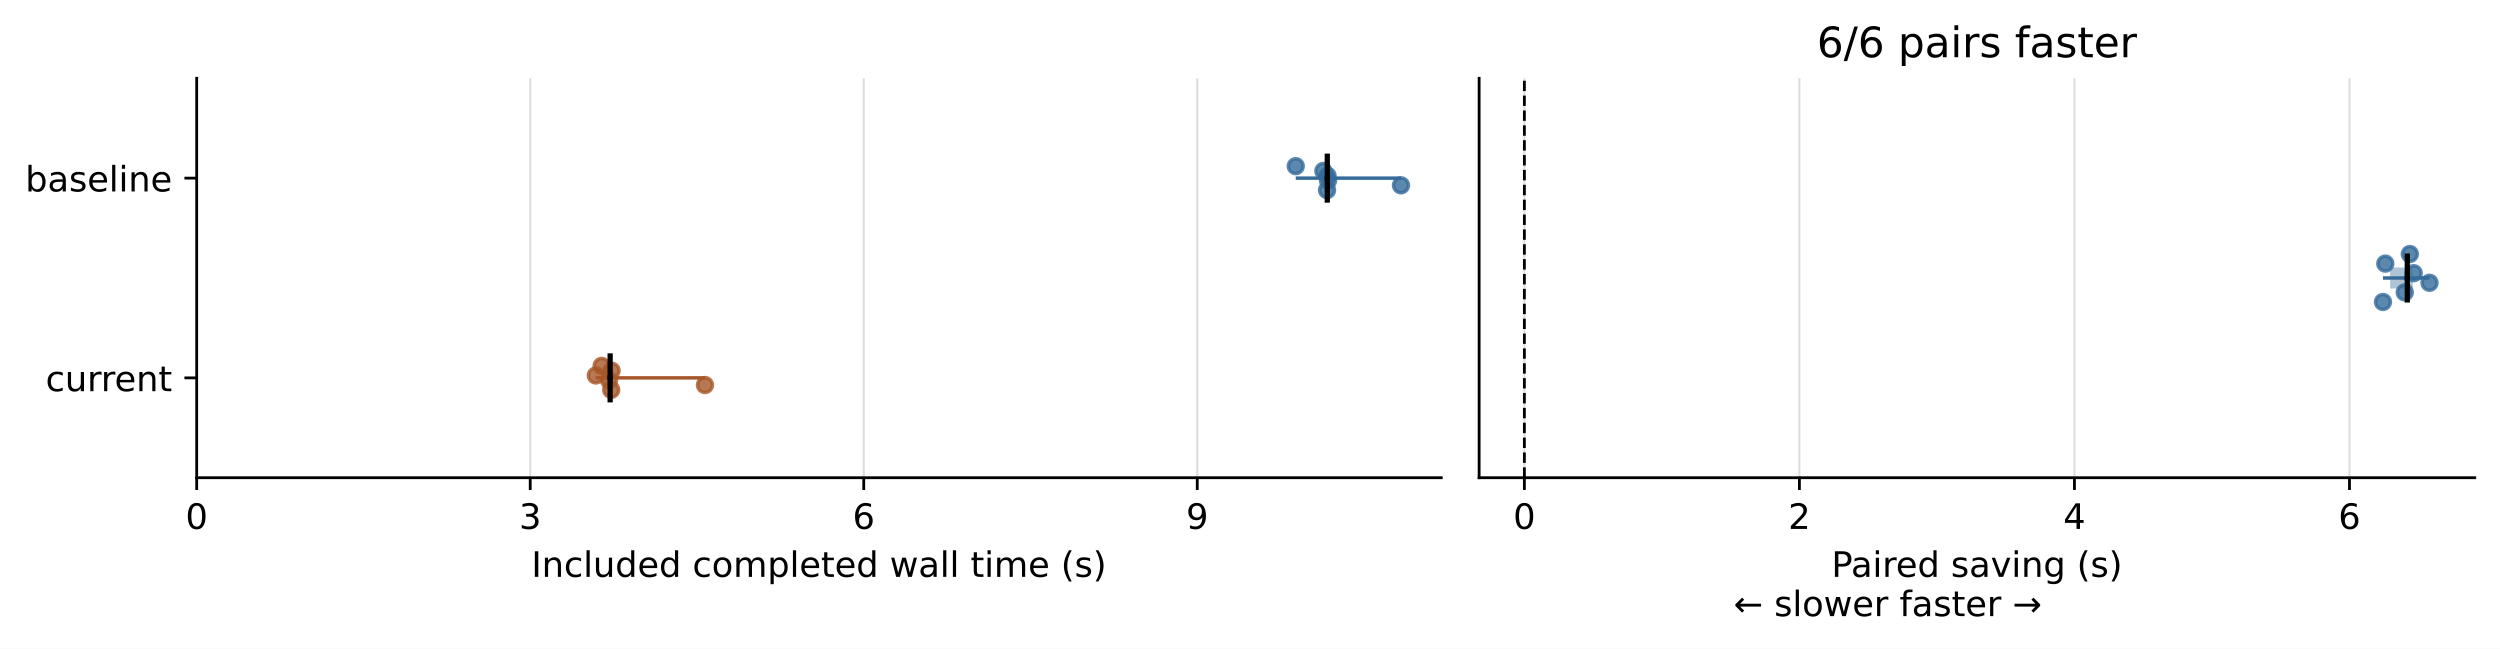
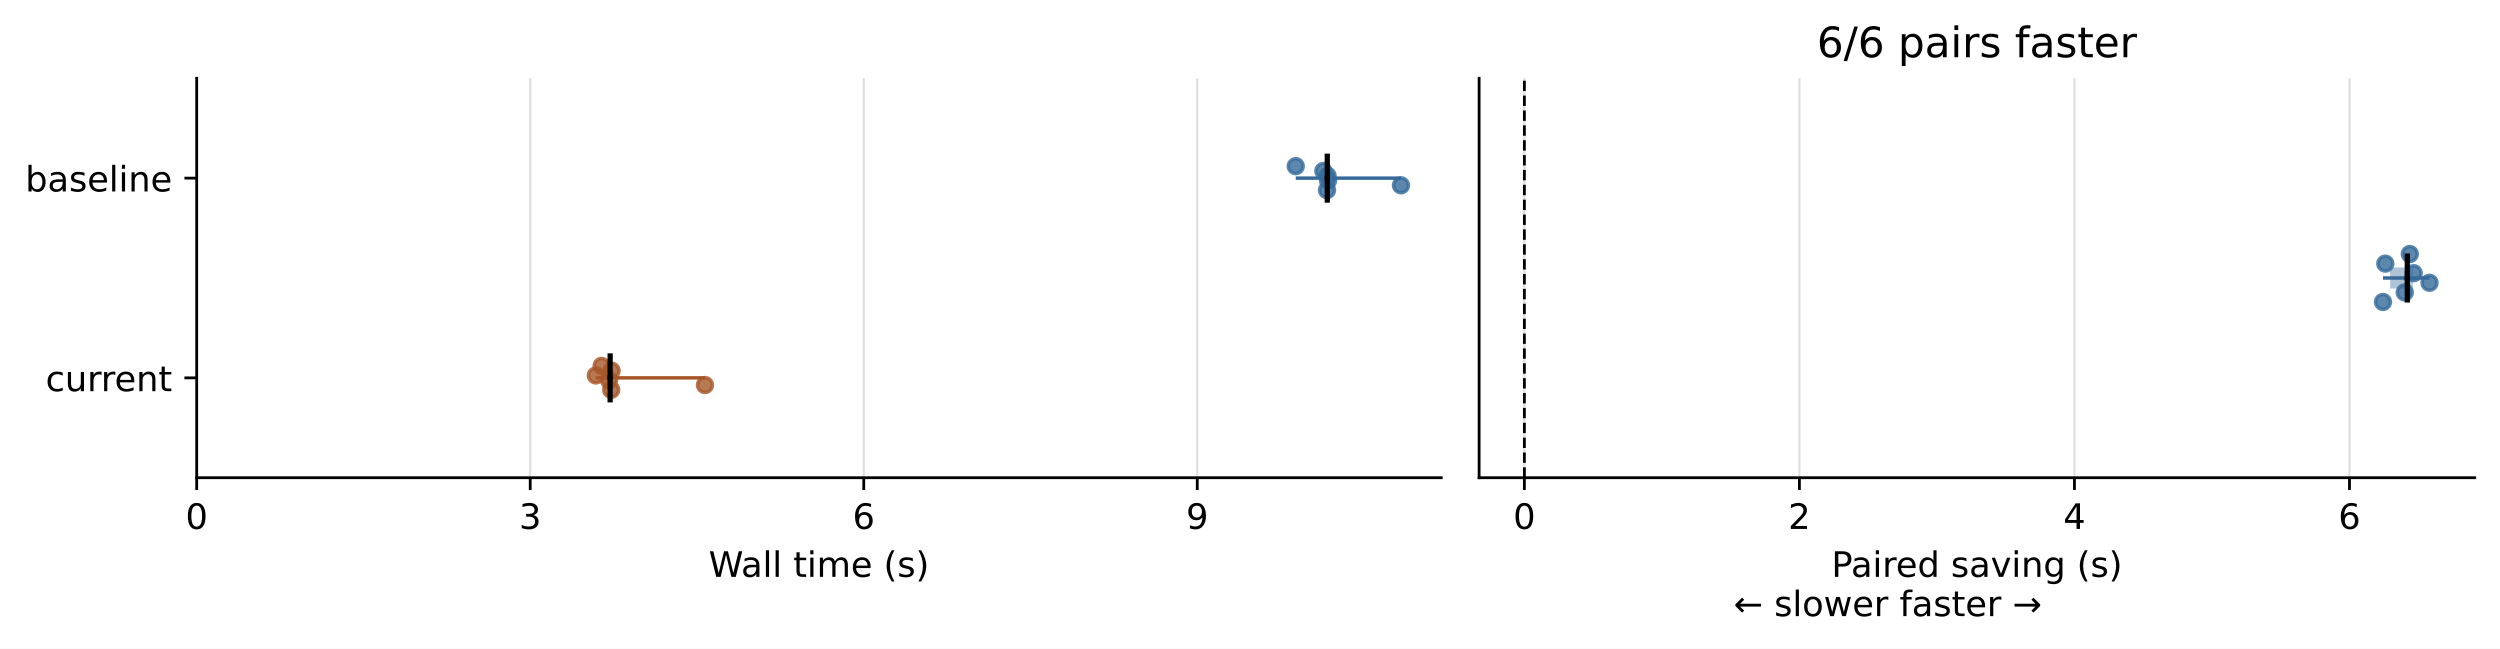
<svg xmlns="http://www.w3.org/2000/svg" xmlns:xlink="http://www.w3.org/1999/xlink" width="712.836pt" height="184.968pt" viewBox="0 0 712.836 184.968" version="1.1">
  <defs>
    <style type="text/css">*{stroke-linejoin: round; stroke-linecap: butt}</style>
  </defs>
  <g id="figure_1">
    <g id="patch_1">
      <path d="M 0 184.968  L 712.836 184.968  L 712.836 0  L 0 0  z " style="fill: #ffffff" />
    </g>
    <g id="axes_1">
      <g id="patch_2">
        <path d="M 56.086 136.214  L 410.947 136.214  L 410.947 22.318  L 56.086 22.318  z " style="fill: #ffffff" />
      </g>
      <g id="matplotlib.axis_1">
        <g id="xtick_1">
          <g id="line2d_1">
-             <path d="M 56.086 136.214  L 56.086 22.318  " clip-path="url(#pb5fd336f3e)" style="fill: none; stroke: #dddddd; stroke-width: 0.6; stroke-linecap: square" />
+             <path d="M 56.086 136.214  L 56.086 22.318  " clip-path="url(#pe85b0b6860)" style="fill: none; stroke: #dddddd; stroke-width: 0.6; stroke-linecap: square" />
          </g>
          <g id="line2d_2">
            <defs>
-               <path id="m1355fd94dc" d="M 0 0  L 0 3.5  " style="stroke: #000000; stroke-width: 0.8" />
+               <path id="m830fceff92" d="M 0 0  L 0 3.5  " style="stroke: #000000; stroke-width: 0.8" />
            </defs>
            <g>
-               <use xlink:href="#m1355fd94dc" x="56.086" y="136.214" style="stroke: #000000; stroke-width: 0.8" />
+               <use xlink:href="#m830fceff92" x="56.086" y="136.214" style="stroke: #000000; stroke-width: 0.8" />
            </g>
          </g>
          <g id="text_1">
            <text style="font-size: 10px; font-family: 'DejaVu Sans', 'Bitstream Vera Sans', 'Computer Modern Sans Serif', 'Lucida Grande', 'Verdana', 'Geneva', 'Lucid', 'Arial', 'Helvetica', 'Avant Garde', sans-serif; text-anchor: middle" x="56.086" y="150.813" transform="rotate(-0 56.08594 150.8126)">0</text>
          </g>
        </g>
        <g id="xtick_2">
          <g id="line2d_3">
-             <path d="M 151.184 136.214  L 151.184 22.318  " clip-path="url(#pb5fd336f3e)" style="fill: none; stroke: #dddddd; stroke-width: 0.6; stroke-linecap: square" />
+             <path d="M 151.184 136.214  L 151.184 22.318  " clip-path="url(#pe85b0b6860)" style="fill: none; stroke: #dddddd; stroke-width: 0.6; stroke-linecap: square" />
          </g>
          <g id="line2d_4">
            <g>
-               <use xlink:href="#m1355fd94dc" x="151.184" y="136.214" style="stroke: #000000; stroke-width: 0.8" />
+               <use xlink:href="#m830fceff92" x="151.184" y="136.214" style="stroke: #000000; stroke-width: 0.8" />
            </g>
          </g>
          <g id="text_2">
            <text style="font-size: 10px; font-family: 'DejaVu Sans', 'Bitstream Vera Sans', 'Computer Modern Sans Serif', 'Lucida Grande', 'Verdana', 'Geneva', 'Lucid', 'Arial', 'Helvetica', 'Avant Garde', sans-serif; text-anchor: middle" x="151.184" y="150.813" transform="rotate(-0 151.1837 150.8126)">3</text>
          </g>
        </g>
        <g id="xtick_3">
          <g id="line2d_5">
-             <path d="M 246.281 136.214  L 246.281 22.318  " clip-path="url(#pb5fd336f3e)" style="fill: none; stroke: #dddddd; stroke-width: 0.6; stroke-linecap: square" />
+             <path d="M 246.281 136.214  L 246.281 22.318  " clip-path="url(#pe85b0b6860)" style="fill: none; stroke: #dddddd; stroke-width: 0.6; stroke-linecap: square" />
          </g>
          <g id="line2d_6">
            <g>
-               <use xlink:href="#m1355fd94dc" x="246.281" y="136.214" style="stroke: #000000; stroke-width: 0.8" />
+               <use xlink:href="#m830fceff92" x="246.281" y="136.214" style="stroke: #000000; stroke-width: 0.8" />
            </g>
          </g>
          <g id="text_3">
            <text style="font-size: 10px; font-family: 'DejaVu Sans', 'Bitstream Vera Sans', 'Computer Modern Sans Serif', 'Lucida Grande', 'Verdana', 'Geneva', 'Lucid', 'Arial', 'Helvetica', 'Avant Garde', sans-serif; text-anchor: middle" x="246.281" y="150.813" transform="rotate(-0 246.2815 150.8126)">6</text>
          </g>
        </g>
        <g id="xtick_4">
          <g id="line2d_7">
-             <path d="M 341.379 136.214  L 341.379 22.318  " clip-path="url(#pb5fd336f3e)" style="fill: none; stroke: #dddddd; stroke-width: 0.6; stroke-linecap: square" />
+             <path d="M 341.379 136.214  L 341.379 22.318  " clip-path="url(#pe85b0b6860)" style="fill: none; stroke: #dddddd; stroke-width: 0.6; stroke-linecap: square" />
          </g>
          <g id="line2d_8">
            <g>
-               <use xlink:href="#m1355fd94dc" x="341.379" y="136.214" style="stroke: #000000; stroke-width: 0.8" />
+               <use xlink:href="#m830fceff92" x="341.379" y="136.214" style="stroke: #000000; stroke-width: 0.8" />
            </g>
          </g>
          <g id="text_4">
            <text style="font-size: 10px; font-family: 'DejaVu Sans', 'Bitstream Vera Sans', 'Computer Modern Sans Serif', 'Lucida Grande', 'Verdana', 'Geneva', 'Lucid', 'Arial', 'Helvetica', 'Avant Garde', sans-serif; text-anchor: middle" x="341.379" y="150.813" transform="rotate(-0 341.3793 150.8126)">9</text>
          </g>
        </g>
        <g id="text_5">
-           <text style="font-size: 10px; font-family: 'DejaVu Sans', 'Bitstream Vera Sans', 'Computer Modern Sans Serif', 'Lucida Grande', 'Verdana', 'Geneva', 'Lucid', 'Arial', 'Helvetica', 'Avant Garde', sans-serif; text-anchor: middle" x="233.516" y="164.491" transform="rotate(-0 233.5165 164.4907)">Included completed wall time (s)</text>
+           <text style="font-size: 10px; font-family: 'DejaVu Sans', 'Bitstream Vera Sans', 'Computer Modern Sans Serif', 'Lucida Grande', 'Verdana', 'Geneva', 'Lucid', 'Arial', 'Helvetica', 'Avant Garde', sans-serif; text-anchor: middle" x="233.516" y="164.491" transform="rotate(-0 233.5165 164.4907)">Wall time (s)</text>
        </g>
      </g>
      <g id="matplotlib.axis_2">
        <g id="ytick_1">
          <g id="line2d_9">
            <defs>
-               <path id="m2e7bd4b947" d="M 0 0  L -3.5 0  " style="stroke: #000000; stroke-width: 0.8" />
+               <path id="mca352c7f07" d="M 0 0  L -3.5 0  " style="stroke: #000000; stroke-width: 0.8" />
            </defs>
            <g>
-               <use xlink:href="#m2e7bd4b947" x="56.086" y="50.792" style="stroke: #000000; stroke-width: 0.8" />
+               <use xlink:href="#mca352c7f07" x="56.086" y="50.792" style="stroke: #000000; stroke-width: 0.8" />
            </g>
          </g>
          <g id="text_6">
            <text style="font-size: 10px; font-family: 'DejaVu Sans', 'Bitstream Vera Sans', 'Computer Modern Sans Serif', 'Lucida Grande', 'Verdana', 'Geneva', 'Lucid', 'Arial', 'Helvetica', 'Avant Garde', sans-serif; text-anchor: end" x="49.086" y="54.591" transform="rotate(-0 49.08594 54.59134)">baseline</text>
          </g>
        </g>
        <g id="ytick_2">
          <g id="line2d_10">
            <g>
-               <use xlink:href="#m2e7bd4b947" x="56.086" y="107.74" style="stroke: #000000; stroke-width: 0.8" />
+               <use xlink:href="#mca352c7f07" x="56.086" y="107.74" style="stroke: #000000; stroke-width: 0.8" />
            </g>
          </g>
          <g id="text_7">
            <text style="font-size: 10px; font-family: 'DejaVu Sans', 'Bitstream Vera Sans', 'Computer Modern Sans Serif', 'Lucida Grande', 'Verdana', 'Geneva', 'Lucid', 'Arial', 'Helvetica', 'Avant Garde', sans-serif; text-anchor: end" x="49.086" y="111.539" transform="rotate(-0 49.08594 111.5393)">current</text>
          </g>
        </g>
      </g>
      <g id="LineCollection_1">
-         <path d="M 369.464 50.792  L 399.468 50.792  " clip-path="url(#pb5fd336f3e)" style="fill: none; stroke: #356a9a" />
+         <path d="M 369.464 50.792  L 399.468 50.792  " clip-path="url(#pe85b0b6860)" style="fill: none; stroke: #356a9a" />
      </g>
      <g id="LineCollection_2">
-         <path d="M 377.594 50.792  L 378.637 50.792  " clip-path="url(#pb5fd336f3e)" style="fill: none; stroke: #356a9a; stroke-opacity: 0.4; stroke-width: 6" />
+         <path d="M 377.594 50.792  L 378.637 50.792  " clip-path="url(#pe85b0b6860)" style="fill: none; stroke: #356a9a; stroke-opacity: 0.4; stroke-width: 6" />
      </g>
      <g id="LineCollection_3">
-         <path d="M 169.885 107.74  L 201.013 107.74  " clip-path="url(#pb5fd336f3e)" style="fill: none; stroke: #a65628" />
+         <path d="M 169.885 107.74  L 201.013 107.74  " clip-path="url(#pe85b0b6860)" style="fill: none; stroke: #a65628" />
      </g>
      <g id="LineCollection_4">
-         <path d="M 172.077 107.74  L 174.361 107.74  " clip-path="url(#pb5fd336f3e)" style="fill: none; stroke: #a65628; stroke-opacity: 0.4; stroke-width: 6" />
+         <path d="M 172.077 107.74  L 174.361 107.74  " clip-path="url(#pe85b0b6860)" style="fill: none; stroke: #a65628; stroke-opacity: 0.4; stroke-width: 6" />
      </g>
      <g id="patch_3">
        <path d="M 56.086 136.214  L 56.086 22.318  " style="fill: none; stroke: #000000; stroke-width: 0.8; stroke-linejoin: miter; stroke-linecap: square" />
      </g>
      <g id="patch_4">
        <path d="M 56.086 136.214  L 410.947 136.214  " style="fill: none; stroke: #000000; stroke-width: 0.8; stroke-linejoin: miter; stroke-linecap: square" />
      </g>
      <g id="PathCollection_1">
        <defs>
-           <path id="m928e6fc441" d="M 0 2.121  C 0.563 2.121 1.102 1.898 1.5 1.5  C 1.898 1.102 2.121 0.563 2.121 0  C 2.121 -0.563 1.898 -1.102 1.5 -1.5  C 1.102 -1.898 0.563 -2.121 0 -2.121  C -0.563 -2.121 -1.102 -1.898 -1.5 -1.5  C -1.898 -1.102 -2.121 -0.563 -2.121 0  C -2.121 0.563 -1.898 1.102 -1.5 1.5  C -1.102 1.898 -0.563 2.121 0 2.121  z " style="stroke: #356a9a; stroke-opacity: 0.8" />
+           <path id="m59f79f0111" d="M 0 2.121  C 0.563 2.121 1.102 1.898 1.5 1.5  C 1.898 1.102 2.121 0.563 2.121 0  C 2.121 -0.563 1.898 -1.102 1.5 -1.5  C 1.102 -1.898 0.563 -2.121 0 -2.121  C -0.563 -2.121 -1.102 -1.898 -1.5 -1.5  C -1.898 -1.102 -2.121 -0.563 -2.121 0  C -2.121 0.563 -1.898 1.102 -1.5 1.5  C -1.102 1.898 -0.563 2.121 0 2.121  z " style="stroke: #356a9a; stroke-opacity: 0.8" />
        </defs>
-         <g clip-path="url(#pb5fd336f3e)">
-           <use xlink:href="#m928e6fc441" x="369.464" y="47.375" style="fill: #356a9a; fill-opacity: 0.8; stroke: #356a9a; stroke-opacity: 0.8" />
-           <use xlink:href="#m928e6fc441" x="377.332" y="48.742" style="fill: #356a9a; fill-opacity: 0.8; stroke: #356a9a; stroke-opacity: 0.8" />
-           <use xlink:href="#m928e6fc441" x="378.526" y="50.109" style="fill: #356a9a; fill-opacity: 0.8; stroke: #356a9a; stroke-opacity: 0.8" />
-           <use xlink:href="#m928e6fc441" x="378.674" y="51.476" style="fill: #356a9a; fill-opacity: 0.8; stroke: #356a9a; stroke-opacity: 0.8" />
-           <use xlink:href="#m928e6fc441" x="399.468" y="52.842" style="fill: #356a9a; fill-opacity: 0.8; stroke: #356a9a; stroke-opacity: 0.8" />
-           <use xlink:href="#m928e6fc441" x="378.38" y="54.209" style="fill: #356a9a; fill-opacity: 0.8; stroke: #356a9a; stroke-opacity: 0.8" />
+         <g clip-path="url(#pe85b0b6860)">
+           <use xlink:href="#m59f79f0111" x="369.464" y="47.375" style="fill: #356a9a; fill-opacity: 0.8; stroke: #356a9a; stroke-opacity: 0.8" />
+           <use xlink:href="#m59f79f0111" x="377.332" y="48.742" style="fill: #356a9a; fill-opacity: 0.8; stroke: #356a9a; stroke-opacity: 0.8" />
+           <use xlink:href="#m59f79f0111" x="378.526" y="50.109" style="fill: #356a9a; fill-opacity: 0.8; stroke: #356a9a; stroke-opacity: 0.8" />
+           <use xlink:href="#m59f79f0111" x="378.674" y="51.476" style="fill: #356a9a; fill-opacity: 0.8; stroke: #356a9a; stroke-opacity: 0.8" />
+           <use xlink:href="#m59f79f0111" x="399.468" y="52.842" style="fill: #356a9a; fill-opacity: 0.8; stroke: #356a9a; stroke-opacity: 0.8" />
+           <use xlink:href="#m59f79f0111" x="378.38" y="54.209" style="fill: #356a9a; fill-opacity: 0.8; stroke: #356a9a; stroke-opacity: 0.8" />
        </g>
      </g>
      <g id="PathCollection_2">
        <defs>
-           <path id="m91f4ac6dbe" d="M 0 2.121  C 0.563 2.121 1.102 1.898 1.5 1.5  C 1.898 1.102 2.121 0.563 2.121 0  C 2.121 -0.563 1.898 -1.102 1.5 -1.5  C 1.102 -1.898 0.563 -2.121 0 -2.121  C -0.563 -2.121 -1.102 -1.898 -1.5 -1.5  C -1.898 -1.102 -2.121 -0.563 -2.121 0  C -2.121 0.563 -1.898 1.102 -1.5 1.5  C -1.102 1.898 -0.563 2.121 0 2.121  z " style="stroke: #a65628; stroke-opacity: 0.8" />
+           <path id="m7682735f85" d="M 0 2.121  C 0.563 2.121 1.102 1.898 1.5 1.5  C 1.898 1.102 2.121 0.563 2.121 0  C 2.121 -0.563 1.898 -1.102 1.5 -1.5  C 1.102 -1.898 0.563 -2.121 0 -2.121  C -0.563 -2.121 -1.102 -1.898 -1.5 -1.5  C -1.898 -1.102 -2.121 -0.563 -2.121 0  C -2.121 0.563 -1.898 1.102 -1.5 1.5  C -1.102 1.898 -0.563 2.121 0 2.121  z " style="stroke: #a65628; stroke-opacity: 0.8" />
        </defs>
-         <g clip-path="url(#pb5fd336f3e)">
-           <use xlink:href="#m91f4ac6dbe" x="171.546" y="104.323" style="fill: #a65628; fill-opacity: 0.8; stroke: #a65628; stroke-opacity: 0.8" />
-           <use xlink:href="#m91f4ac6dbe" x="174.389" y="105.69" style="fill: #a65628; fill-opacity: 0.8; stroke: #a65628; stroke-opacity: 0.8" />
-           <use xlink:href="#m91f4ac6dbe" x="169.885" y="107.057" style="fill: #a65628; fill-opacity: 0.8; stroke: #a65628; stroke-opacity: 0.8" />
-           <use xlink:href="#m91f4ac6dbe" x="173.669" y="108.424" style="fill: #a65628; fill-opacity: 0.8; stroke: #a65628; stroke-opacity: 0.8" />
-           <use xlink:href="#m91f4ac6dbe" x="201.013" y="109.79" style="fill: #a65628; fill-opacity: 0.8; stroke: #a65628; stroke-opacity: 0.8" />
-           <use xlink:href="#m91f4ac6dbe" x="174.275" y="111.157" style="fill: #a65628; fill-opacity: 0.8; stroke: #a65628; stroke-opacity: 0.8" />
+         <g clip-path="url(#pe85b0b6860)">
+           <use xlink:href="#m7682735f85" x="171.546" y="104.323" style="fill: #a65628; fill-opacity: 0.8; stroke: #a65628; stroke-opacity: 0.8" />
+           <use xlink:href="#m7682735f85" x="174.389" y="105.69" style="fill: #a65628; fill-opacity: 0.8; stroke: #a65628; stroke-opacity: 0.8" />
+           <use xlink:href="#m7682735f85" x="169.885" y="107.057" style="fill: #a65628; fill-opacity: 0.8; stroke: #a65628; stroke-opacity: 0.8" />
+           <use xlink:href="#m7682735f85" x="173.669" y="108.424" style="fill: #a65628; fill-opacity: 0.8; stroke: #a65628; stroke-opacity: 0.8" />
+           <use xlink:href="#m7682735f85" x="201.013" y="109.79" style="fill: #a65628; fill-opacity: 0.8; stroke: #a65628; stroke-opacity: 0.8" />
+           <use xlink:href="#m7682735f85" x="174.275" y="111.157" style="fill: #a65628; fill-opacity: 0.8; stroke: #a65628; stroke-opacity: 0.8" />
        </g>
      </g>
      <g id="line2d_11">
-         <path d="M 378.453 50.792  " clip-path="url(#pb5fd336f3e)" style="fill: none; stroke: #000000; stroke-width: 1.5; stroke-linecap: square" />
+         <path d="M 378.453 50.792  " clip-path="url(#pe85b0b6860)" style="fill: none; stroke: #000000; stroke-width: 1.5; stroke-linecap: square" />
        <defs>
-           <path id="m0c2b30096b" d="M 0 7  L 0 -7  " style="stroke: #000000; stroke-width: 1.5" />
+           <path id="m9d62581c39" d="M 0 7  L 0 -7  " style="stroke: #000000; stroke-width: 1.5" />
        </defs>
-         <g clip-path="url(#pb5fd336f3e)">
-           <use xlink:href="#m0c2b30096b" x="378.453" y="50.792" style="stroke: #000000; stroke-width: 1.5" />
+         <g clip-path="url(#pe85b0b6860)">
+           <use xlink:href="#m9d62581c39" x="378.453" y="50.792" style="stroke: #000000; stroke-width: 1.5" />
        </g>
      </g>
      <g id="line2d_12">
-         <path d="M 173.972 107.74  " clip-path="url(#pb5fd336f3e)" style="fill: none; stroke: #000000; stroke-width: 1.5; stroke-linecap: square" />
-         <g clip-path="url(#pb5fd336f3e)">
-           <use xlink:href="#m0c2b30096b" x="173.972" y="107.74" style="stroke: #000000; stroke-width: 1.5" />
+         <path d="M 173.972 107.74  " clip-path="url(#pe85b0b6860)" style="fill: none; stroke: #000000; stroke-width: 1.5; stroke-linecap: square" />
+         <g clip-path="url(#pe85b0b6860)">
+           <use xlink:href="#m9d62581c39" x="173.972" y="107.74" style="stroke: #000000; stroke-width: 1.5" />
        </g>
      </g>
    </g>
    <g id="axes_2">
      <g id="patch_5">
        <path d="M 421.747 136.214  L 705.636 136.214  L 705.636 22.318  L 421.747 22.318  z " style="fill: #ffffff" />
      </g>
      <g id="matplotlib.axis_3">
        <g id="xtick_5">
          <g id="line2d_13">
-             <path d="M 434.651 136.214  L 434.651 22.318  " clip-path="url(#pc02197dfbe)" style="fill: none; stroke: #dddddd; stroke-width: 0.6; stroke-linecap: square" />
+             <path d="M 434.651 136.214  L 434.651 22.318  " clip-path="url(#p017b686c3a)" style="fill: none; stroke: #dddddd; stroke-width: 0.6; stroke-linecap: square" />
          </g>
          <g id="line2d_14">
            <g>
-               <use xlink:href="#m1355fd94dc" x="434.651" y="136.214" style="stroke: #000000; stroke-width: 0.8" />
+               <use xlink:href="#m830fceff92" x="434.651" y="136.214" style="stroke: #000000; stroke-width: 0.8" />
            </g>
          </g>
          <g id="text_8">
            <text style="font-size: 10px; font-family: 'DejaVu Sans', 'Bitstream Vera Sans', 'Computer Modern Sans Serif', 'Lucida Grande', 'Verdana', 'Geneva', 'Lucid', 'Arial', 'Helvetica', 'Avant Garde', sans-serif; text-anchor: middle" x="434.651" y="150.813" transform="rotate(-0 434.6511 150.8126)">0</text>
          </g>
        </g>
        <g id="xtick_6">
          <g id="line2d_15">
-             <path d="M 513.072 136.214  L 513.072 22.318  " clip-path="url(#pc02197dfbe)" style="fill: none; stroke: #dddddd; stroke-width: 0.6; stroke-linecap: square" />
+             <path d="M 513.072 136.214  L 513.072 22.318  " clip-path="url(#p017b686c3a)" style="fill: none; stroke: #dddddd; stroke-width: 0.6; stroke-linecap: square" />
          </g>
          <g id="line2d_16">
            <g>
-               <use xlink:href="#m1355fd94dc" x="513.072" y="136.214" style="stroke: #000000; stroke-width: 0.8" />
+               <use xlink:href="#m830fceff92" x="513.072" y="136.214" style="stroke: #000000; stroke-width: 0.8" />
            </g>
          </g>
          <g id="text_9">
            <text style="font-size: 10px; font-family: 'DejaVu Sans', 'Bitstream Vera Sans', 'Computer Modern Sans Serif', 'Lucida Grande', 'Verdana', 'Geneva', 'Lucid', 'Arial', 'Helvetica', 'Avant Garde', sans-serif; text-anchor: middle" x="513.072" y="150.813" transform="rotate(-0 513.0723 150.8126)">2</text>
          </g>
        </g>
        <g id="xtick_7">
          <g id="line2d_17">
-             <path d="M 591.494 136.214  L 591.494 22.318  " clip-path="url(#pc02197dfbe)" style="fill: none; stroke: #dddddd; stroke-width: 0.6; stroke-linecap: square" />
+             <path d="M 591.494 136.214  L 591.494 22.318  " clip-path="url(#p017b686c3a)" style="fill: none; stroke: #dddddd; stroke-width: 0.6; stroke-linecap: square" />
          </g>
          <g id="line2d_18">
            <g>
-               <use xlink:href="#m1355fd94dc" x="591.494" y="136.214" style="stroke: #000000; stroke-width: 0.8" />
+               <use xlink:href="#m830fceff92" x="591.494" y="136.214" style="stroke: #000000; stroke-width: 0.8" />
            </g>
          </g>
          <g id="text_10">
            <text style="font-size: 10px; font-family: 'DejaVu Sans', 'Bitstream Vera Sans', 'Computer Modern Sans Serif', 'Lucida Grande', 'Verdana', 'Geneva', 'Lucid', 'Arial', 'Helvetica', 'Avant Garde', sans-serif; text-anchor: middle" x="591.494" y="150.813" transform="rotate(-0 591.4936 150.8126)">4</text>
          </g>
        </g>
        <g id="xtick_8">
          <g id="line2d_19">
-             <path d="M 669.915 136.214  L 669.915 22.318  " clip-path="url(#pc02197dfbe)" style="fill: none; stroke: #dddddd; stroke-width: 0.6; stroke-linecap: square" />
+             <path d="M 669.915 136.214  L 669.915 22.318  " clip-path="url(#p017b686c3a)" style="fill: none; stroke: #dddddd; stroke-width: 0.6; stroke-linecap: square" />
          </g>
          <g id="line2d_20">
            <g>
-               <use xlink:href="#m1355fd94dc" x="669.915" y="136.214" style="stroke: #000000; stroke-width: 0.8" />
+               <use xlink:href="#m830fceff92" x="669.915" y="136.214" style="stroke: #000000; stroke-width: 0.8" />
            </g>
          </g>
          <g id="text_11">
            <text style="font-size: 10px; font-family: 'DejaVu Sans', 'Bitstream Vera Sans', 'Computer Modern Sans Serif', 'Lucida Grande', 'Verdana', 'Geneva', 'Lucid', 'Arial', 'Helvetica', 'Avant Garde', sans-serif; text-anchor: middle" x="669.915" y="150.813" transform="rotate(-0 669.9148 150.8126)">6</text>
          </g>
        </g>
        <g id="text_12">
          <text style="font-size: 10px; font-family: 'DejaVu Sans', 'Bitstream Vera Sans', 'Computer Modern Sans Serif', 'Lucida Grande', 'Verdana', 'Geneva', 'Lucid', 'Arial', 'Helvetica', 'Avant Garde', sans-serif" transform="translate(522.2102 164.4907)">Paired saving (s)</text>
          <text style="font-size: 10px; font-family: 'DejaVu Sans', 'Bitstream Vera Sans', 'Computer Modern Sans Serif', 'Lucida Grande', 'Verdana', 'Geneva', 'Lucid', 'Arial', 'Helvetica', 'Avant Garde', sans-serif" transform="translate(494.3243 175.6885)">← slower                 faster →</text>
        </g>
      </g>
      <g id="matplotlib.axis_4" />
      <g id="LineCollection_5">
-         <path d="M 679.468 79.266  L 692.732 79.266  " clip-path="url(#pc02197dfbe)" style="fill: none; stroke: #356a9a" />
+         <path d="M 679.468 79.266  L 692.732 79.266  " clip-path="url(#p017b686c3a)" style="fill: none; stroke: #356a9a" />
      </g>
      <g id="LineCollection_6">
-         <path d="M 681.519 79.266  L 687.955 79.266  " clip-path="url(#pc02197dfbe)" style="fill: none; stroke: #356a9a; stroke-opacity: 0.4; stroke-width: 6" />
+         <path d="M 681.519 79.266  L 687.955 79.266  " clip-path="url(#p017b686c3a)" style="fill: none; stroke: #356a9a; stroke-opacity: 0.4; stroke-width: 6" />
      </g>
      <g id="line2d_21">
-         <path d="M 434.651 136.214  L 434.651 22.318  " clip-path="url(#pc02197dfbe)" style="fill: none; stroke-dasharray: 2.96,1.28; stroke-dashoffset: 0; stroke: #000000; stroke-width: 0.8" />
+         <path d="M 434.651 136.214  L 434.651 22.318  " clip-path="url(#p017b686c3a)" style="fill: none; stroke-dasharray: 2.96,1.28; stroke-dashoffset: 0; stroke: #000000; stroke-width: 0.8" />
      </g>
      <g id="patch_6">
        <path d="M 421.747 136.214  L 421.747 22.318  " style="fill: none; stroke: #000000; stroke-width: 0.8; stroke-linejoin: miter; stroke-linecap: square" />
      </g>
      <g id="patch_7">
        <path d="M 421.747 136.214  L 705.636 136.214  " style="fill: none; stroke: #000000; stroke-width: 0.8; stroke-linejoin: miter; stroke-linecap: square" />
      </g>
      <g id="PathCollection_3">
-         <g clip-path="url(#pc02197dfbe)">
-           <use xlink:href="#m928e6fc441" x="679.468" y="86.1" style="fill: #356a9a; fill-opacity: 0.8; stroke: #356a9a; stroke-opacity: 0.8" />
-           <use xlink:href="#m928e6fc441" x="685.682" y="83.366" style="fill: #356a9a; fill-opacity: 0.8; stroke: #356a9a; stroke-opacity: 0.8" />
-           <use xlink:href="#m928e6fc441" x="692.732" y="80.633" style="fill: #356a9a; fill-opacity: 0.8; stroke: #356a9a; stroke-opacity: 0.8" />
-           <use xlink:href="#m928e6fc441" x="688.233" y="77.899" style="fill: #356a9a; fill-opacity: 0.8; stroke: #356a9a; stroke-opacity: 0.8" />
-           <use xlink:href="#m928e6fc441" x="680.131" y="75.166" style="fill: #356a9a; fill-opacity: 0.8; stroke: #356a9a; stroke-opacity: 0.8" />
-           <use xlink:href="#m928e6fc441" x="687.12" y="72.432" style="fill: #356a9a; fill-opacity: 0.8; stroke: #356a9a; stroke-opacity: 0.8" />
+         <g clip-path="url(#p017b686c3a)">
+           <use xlink:href="#m59f79f0111" x="679.468" y="86.1" style="fill: #356a9a; fill-opacity: 0.8; stroke: #356a9a; stroke-opacity: 0.8" />
+           <use xlink:href="#m59f79f0111" x="685.682" y="83.366" style="fill: #356a9a; fill-opacity: 0.8; stroke: #356a9a; stroke-opacity: 0.8" />
+           <use xlink:href="#m59f79f0111" x="692.732" y="80.633" style="fill: #356a9a; fill-opacity: 0.8; stroke: #356a9a; stroke-opacity: 0.8" />
+           <use xlink:href="#m59f79f0111" x="688.233" y="77.899" style="fill: #356a9a; fill-opacity: 0.8; stroke: #356a9a; stroke-opacity: 0.8" />
+           <use xlink:href="#m59f79f0111" x="680.131" y="75.166" style="fill: #356a9a; fill-opacity: 0.8; stroke: #356a9a; stroke-opacity: 0.8" />
+           <use xlink:href="#m59f79f0111" x="687.12" y="72.432" style="fill: #356a9a; fill-opacity: 0.8; stroke: #356a9a; stroke-opacity: 0.8" />
        </g>
      </g>
      <g id="text_13">
        <text style="font-size: 12px; font-family: 'DejaVu Sans', 'Bitstream Vera Sans', 'Computer Modern Sans Serif', 'Lucida Grande', 'Verdana', 'Geneva', 'Lucid', 'Arial', 'Helvetica', 'Avant Garde', sans-serif; text-anchor: middle" x="563.691" y="16.318" transform="rotate(-0 563.6915 16.31812)">6/6 pairs faster</text>
      </g>
      <g id="line2d_22">
-         <path d="M 686.401 79.266  " clip-path="url(#pc02197dfbe)" style="fill: none; stroke: #000000; stroke-width: 1.5; stroke-linecap: square" />
-         <g clip-path="url(#pc02197dfbe)">
-           <use xlink:href="#m0c2b30096b" x="686.401" y="79.266" style="stroke: #000000; stroke-width: 1.5" />
+         <path d="M 686.401 79.266  " clip-path="url(#p017b686c3a)" style="fill: none; stroke: #000000; stroke-width: 1.5; stroke-linecap: square" />
+         <g clip-path="url(#p017b686c3a)">
+           <use xlink:href="#m9d62581c39" x="686.401" y="79.266" style="stroke: #000000; stroke-width: 1.5" />
        </g>
      </g>
    </g>
  </g>
  <defs>
-     <clipPath id="pb5fd336f3e">
+     <clipPath id="pe85b0b6860">
      <rect x="56.086" y="22.318" width="354.861" height="113.896" />
    </clipPath>
-     <clipPath id="pc02197dfbe">
+     <clipPath id="p017b686c3a">
      <rect x="421.747" y="22.318" width="283.889" height="113.896" />
    </clipPath>
  </defs>
</svg>
